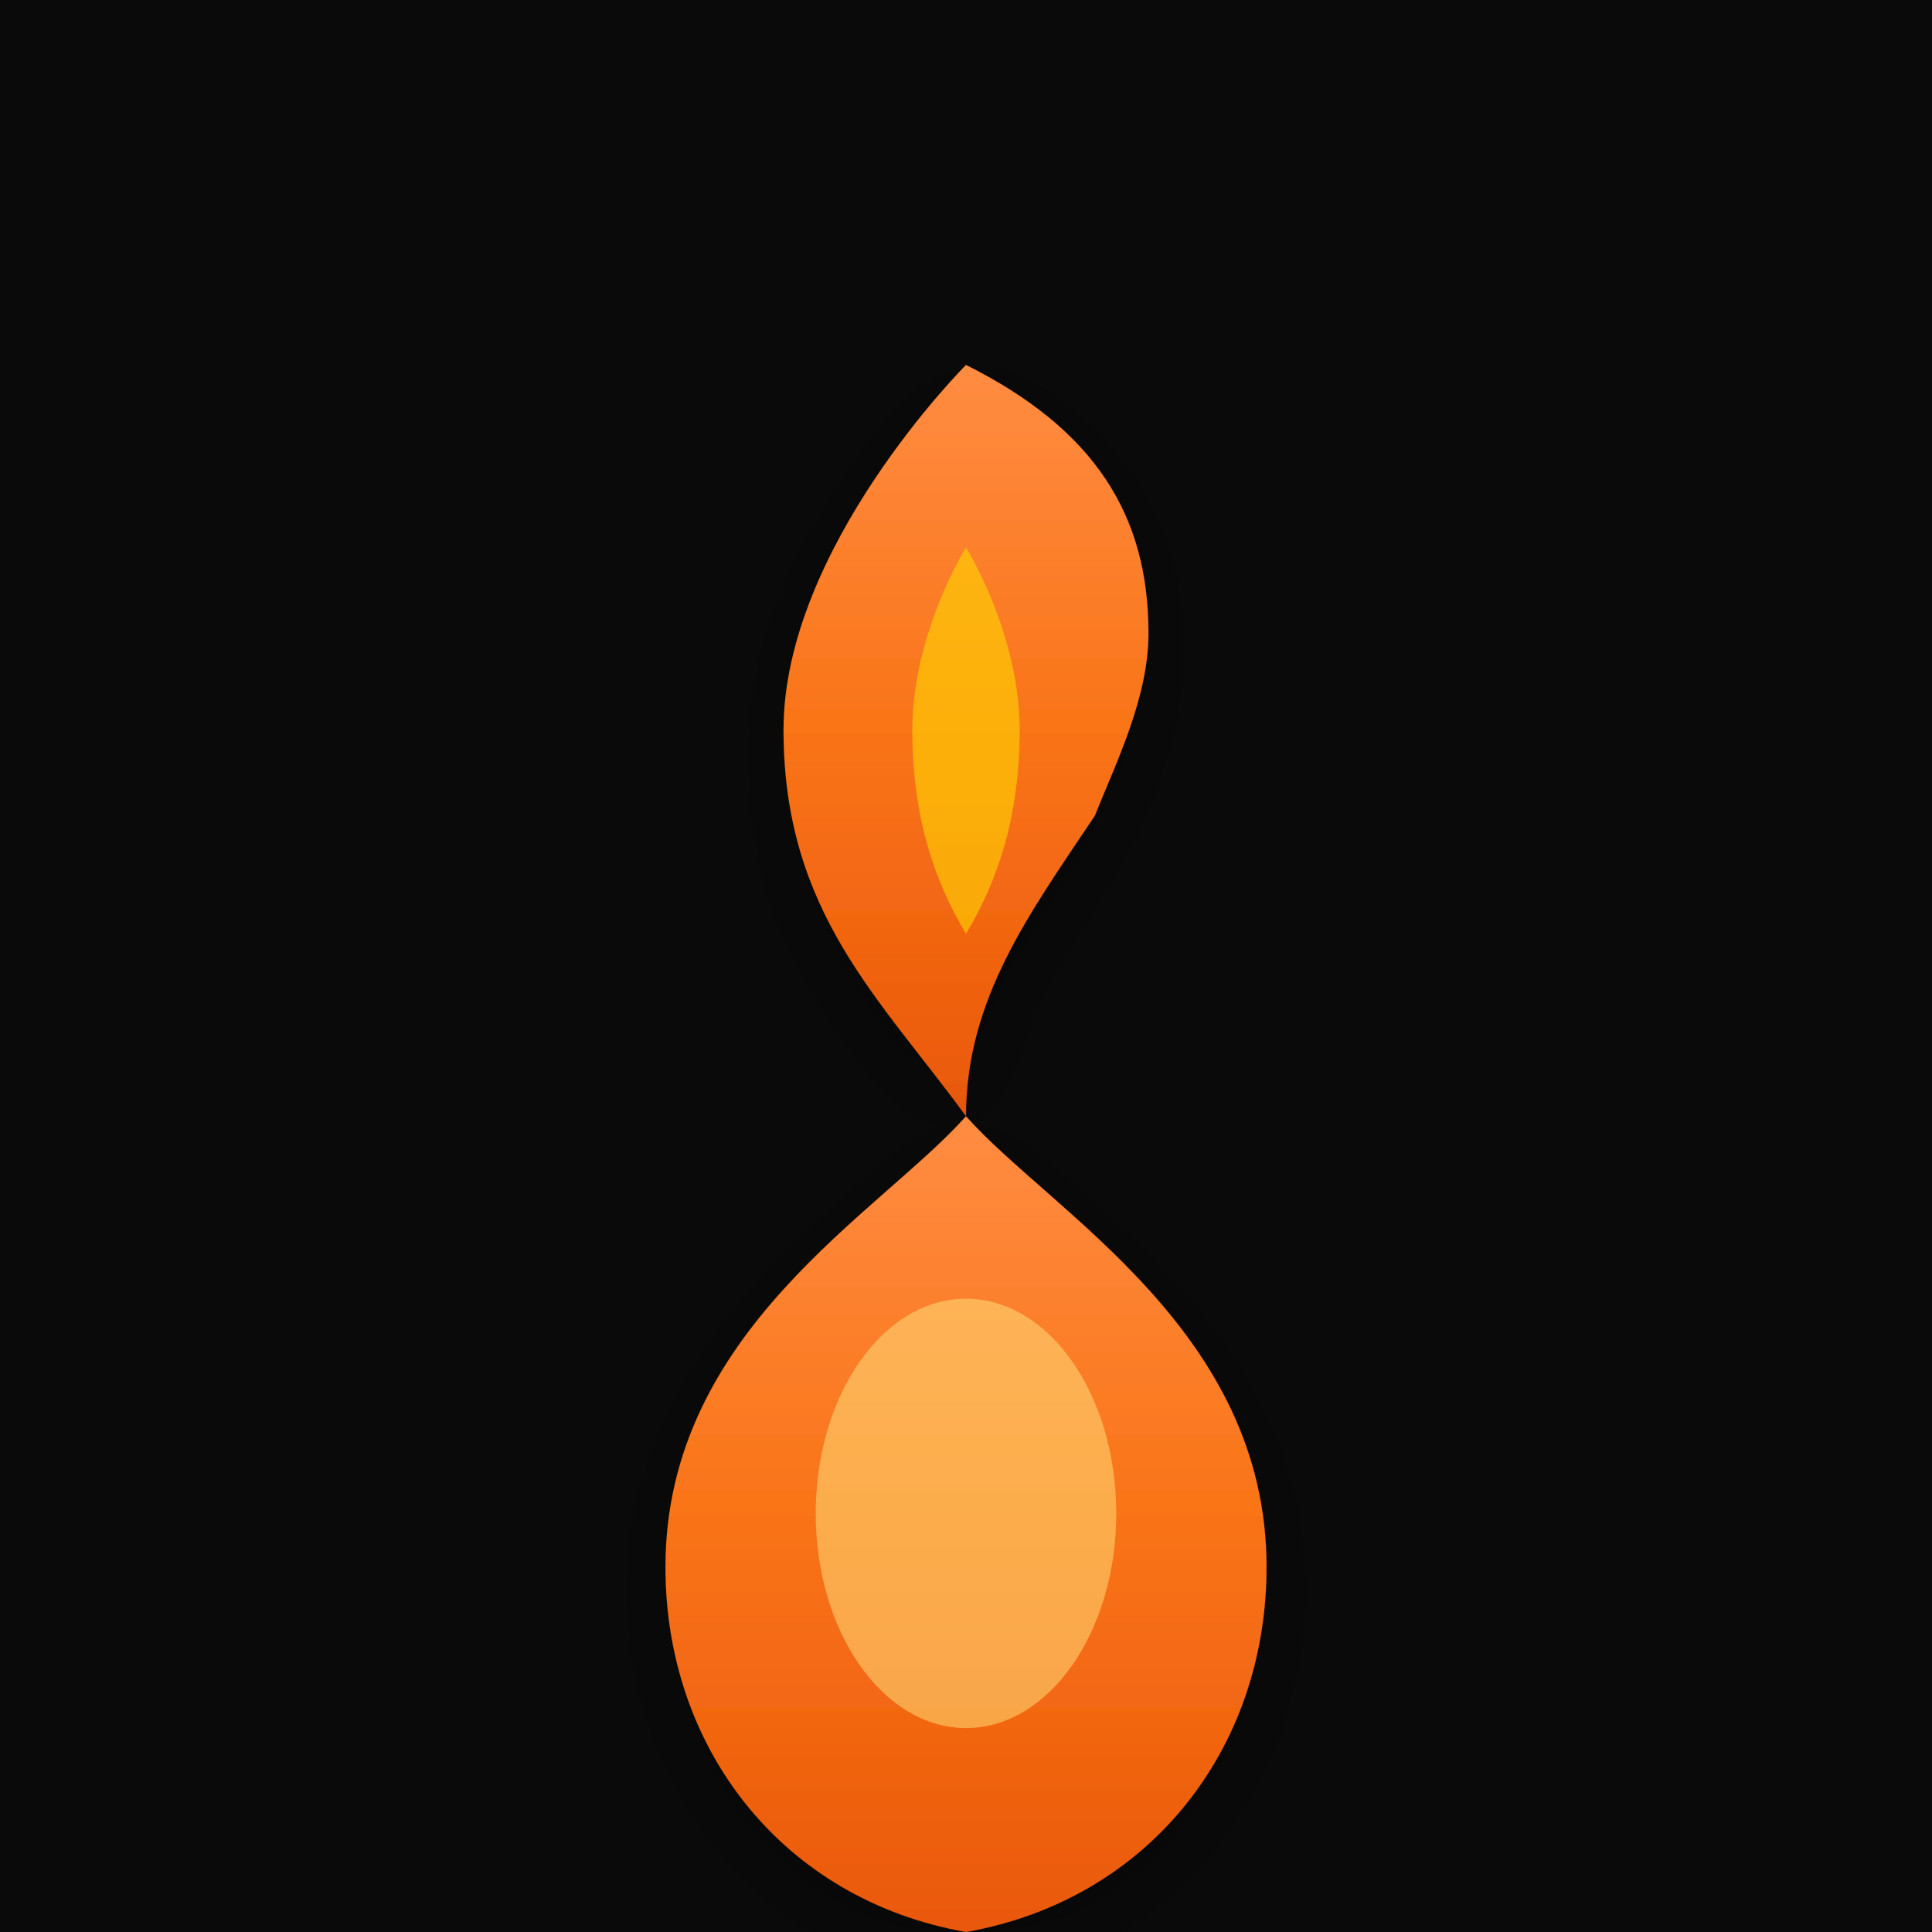
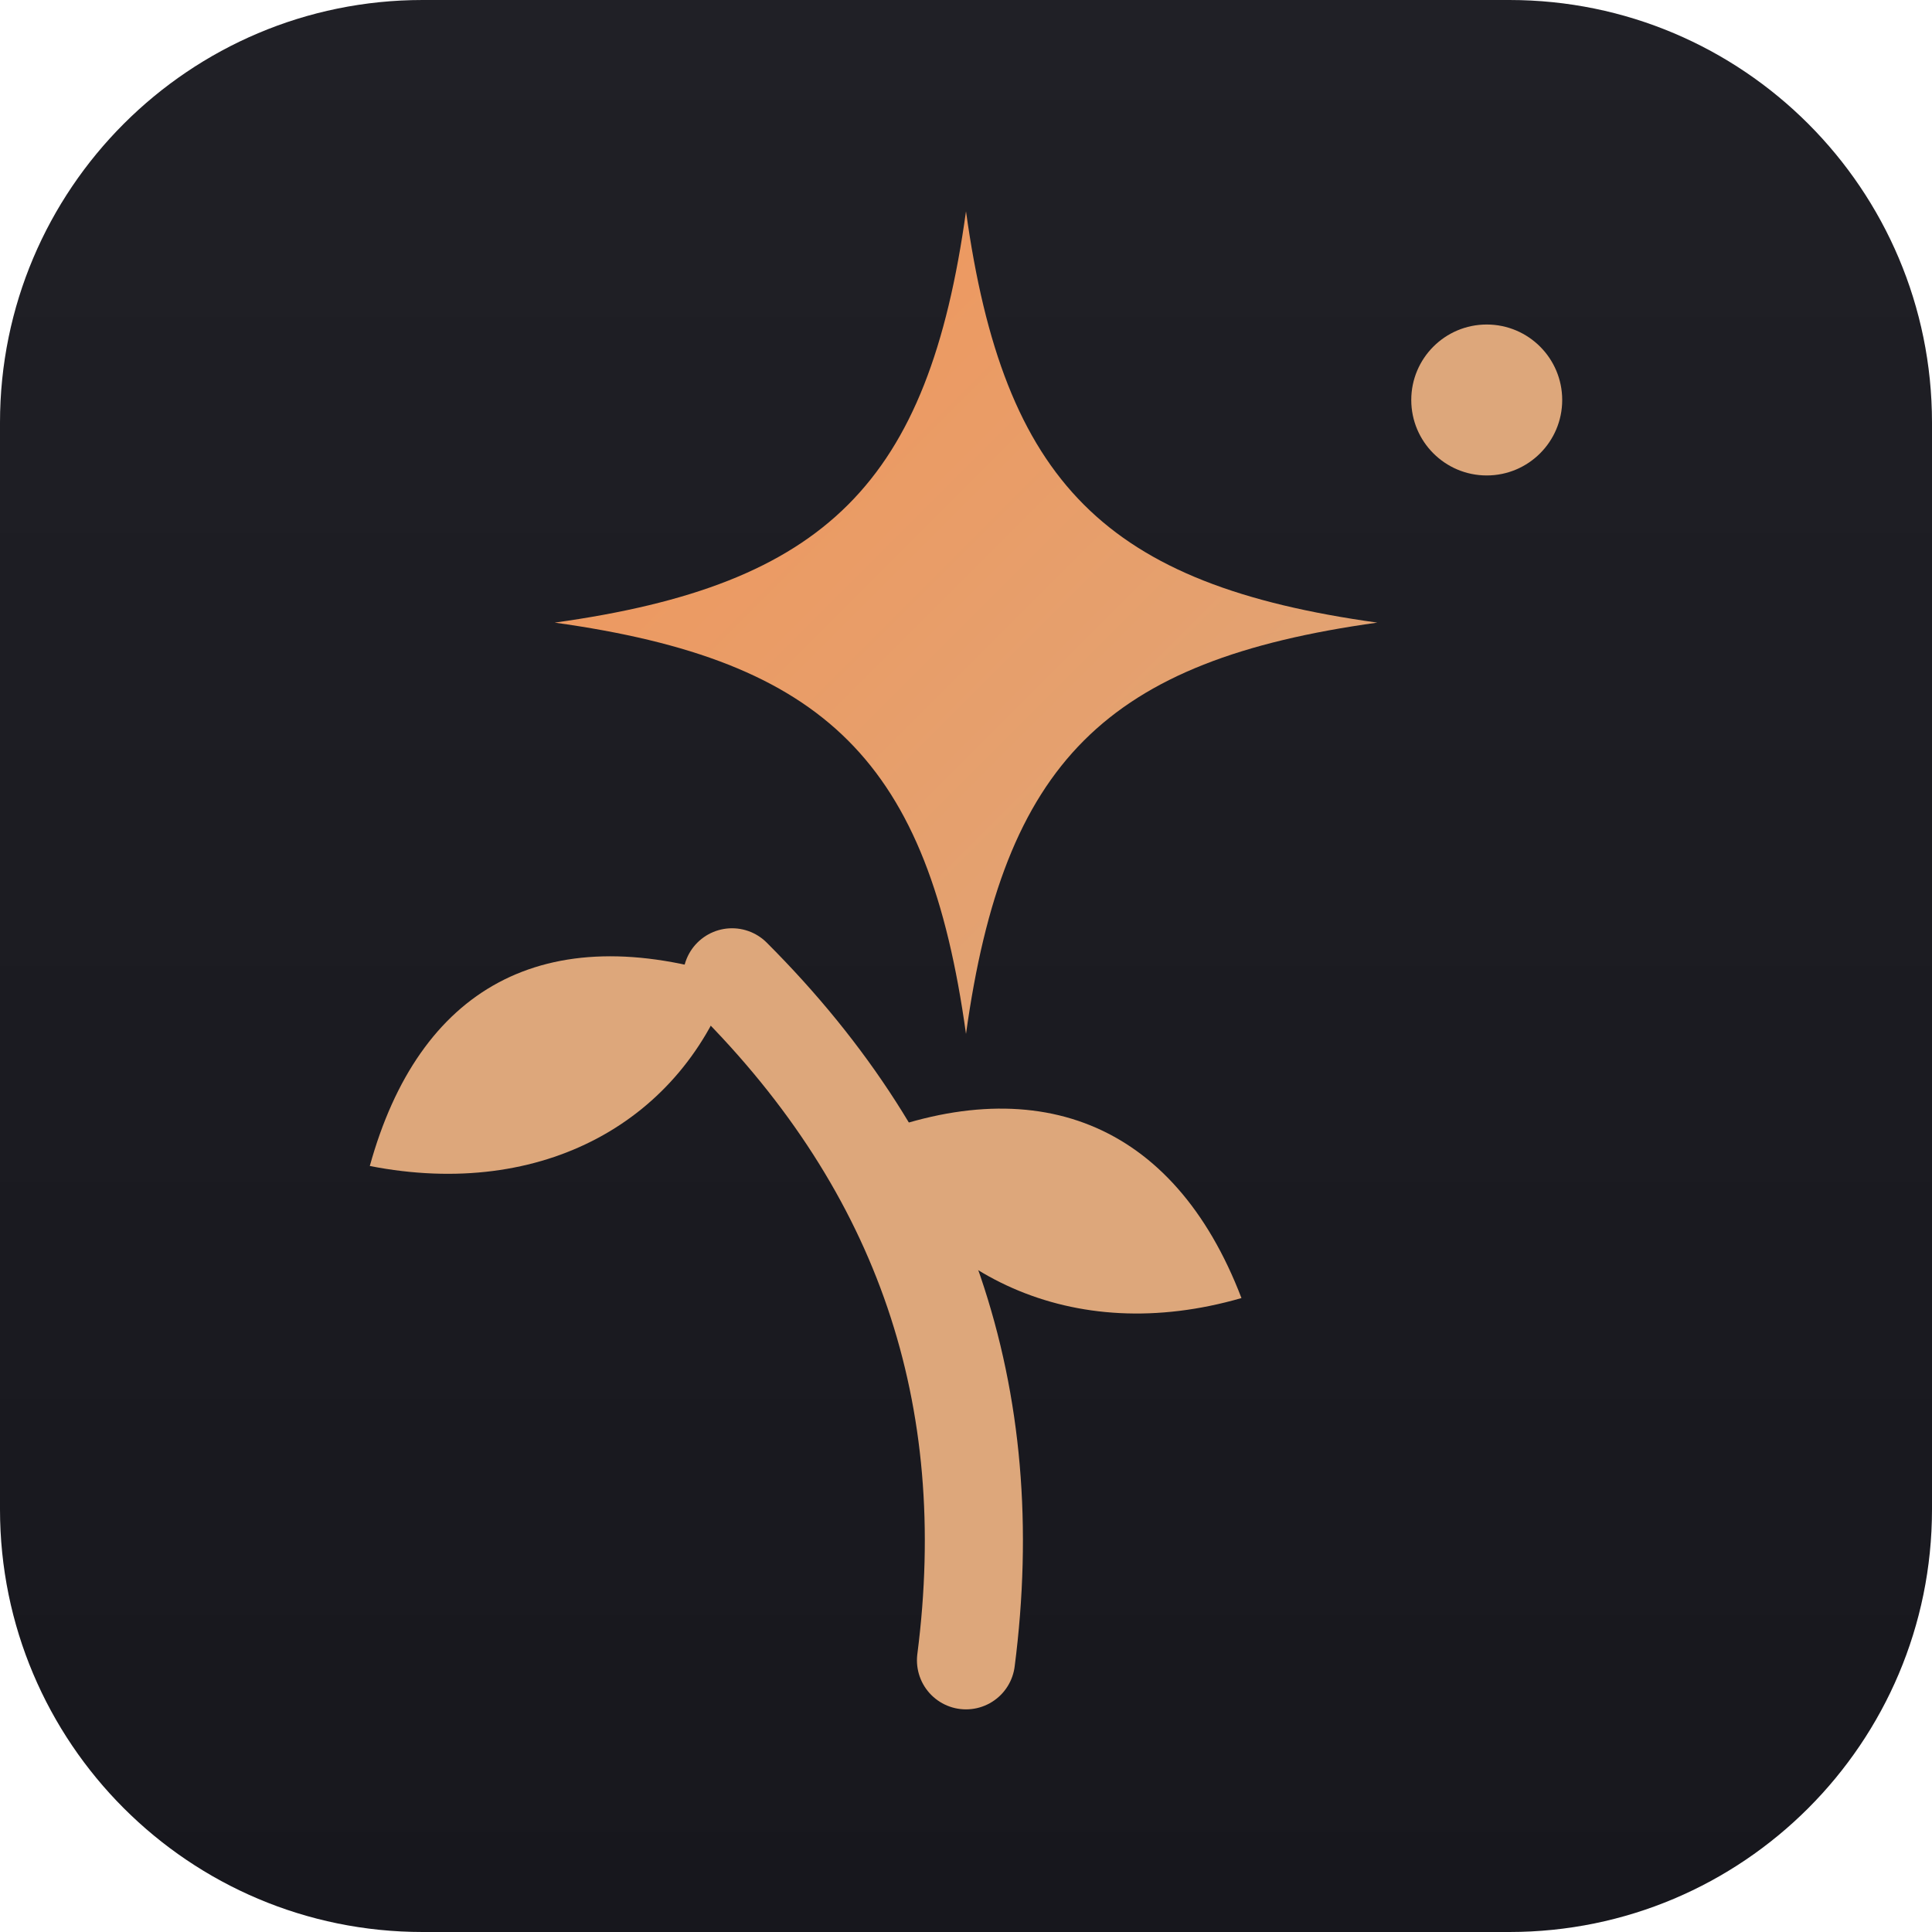
- <svg xmlns="http://www.w3.org/2000/svg" viewBox="0 0 180 180" fill="none">
+ <svg xmlns="http://www.w3.org/2000/svg" viewBox="0 0 512 512" width="180" height="180">
  <defs>
-     <linearGradient id="flameGrad180" x1="0%" y1="0%" x2="0%" y2="100%">
-       <stop offset="0%" style="stop-color:#ff8c42" />
-       <stop offset="50%" style="stop-color:#f97316" />
-       <stop offset="100%" style="stop-color:#ea580c" />
+     <linearGradient id="bg" x1="0" y1="0" x2="0" y2="1">
+       <stop offset="0" stop-color="#202026" />
+       <stop offset="1" stop-color="#17171D" />
    </linearGradient>
-     <filter id="shadow180">
-       <feDropShadow dx="0" dy="2" stdDeviation="4" flood-opacity="0.3" />
-     </filter>
+     <linearGradient id="sp" x1="0" y1="0" x2="1" y2="1">
+       <stop offset="0" stop-color="#F29559" />
+       <stop offset="1" stop-color="#DDA77B" />
+     </linearGradient>
  </defs>
-   <rect width="180" height="180" fill="#0a0a0a" />
-   <path d="M 90 34             C 90 34, 73 51, 73 68            C 73 85, 82 93, 90 104            C 90 93, 96 85, 102 76            C 104 71, 107 65, 107 59            C 107 48, 102 40, 90 34 Z" fill="url(#flameGrad180)" filter="url(#shadow180)" />
-   <path d="M 90 104            C 82 113, 62 124, 62 146            C 62 163, 73 177, 90 180            C 107 177, 118 163, 118 146            C 118 124, 98 113, 90 104 Z" fill="url(#flameGrad180)" filter="url(#shadow180)" />
-   <path d="M 90 51            C 90 51, 85 59, 85 68            C 85 76, 87 82, 90 87            C 93 82, 95 76, 95 68            C 95 59, 90 51, 90 51 Z" fill="#ffd700" opacity="0.6" />
-   <ellipse cx="90" cy="141" rx="14" ry="20" fill="#ffe680" opacity="0.5" />
+   <rect width="512" height="512" rx="112" fill="url(#bg)" />
+   <path d="M256 440c9-70-11-130-62-181" fill="none" stroke="#DDA77B" stroke-width="26" stroke-linecap="round" />
+   <path d="M194 259c-50-16-83 3-96 50 46 9 83-12 96-50Z" fill="#DDA77B" />
+   <path d="M228 302c46-19 83-5 101 42-45 13-83-6-101-42Z" fill="#DDA77B" />
+   <path d="M256 56c10 72 37 99 109 109-72 10-99 37-109 109-10-72-37-99-109-109 72-10 99-37 109-109Z" fill="url(#sp)" />
+   <circle cx="394" cy="106" r="20" fill="#DDA77B" />
</svg>
